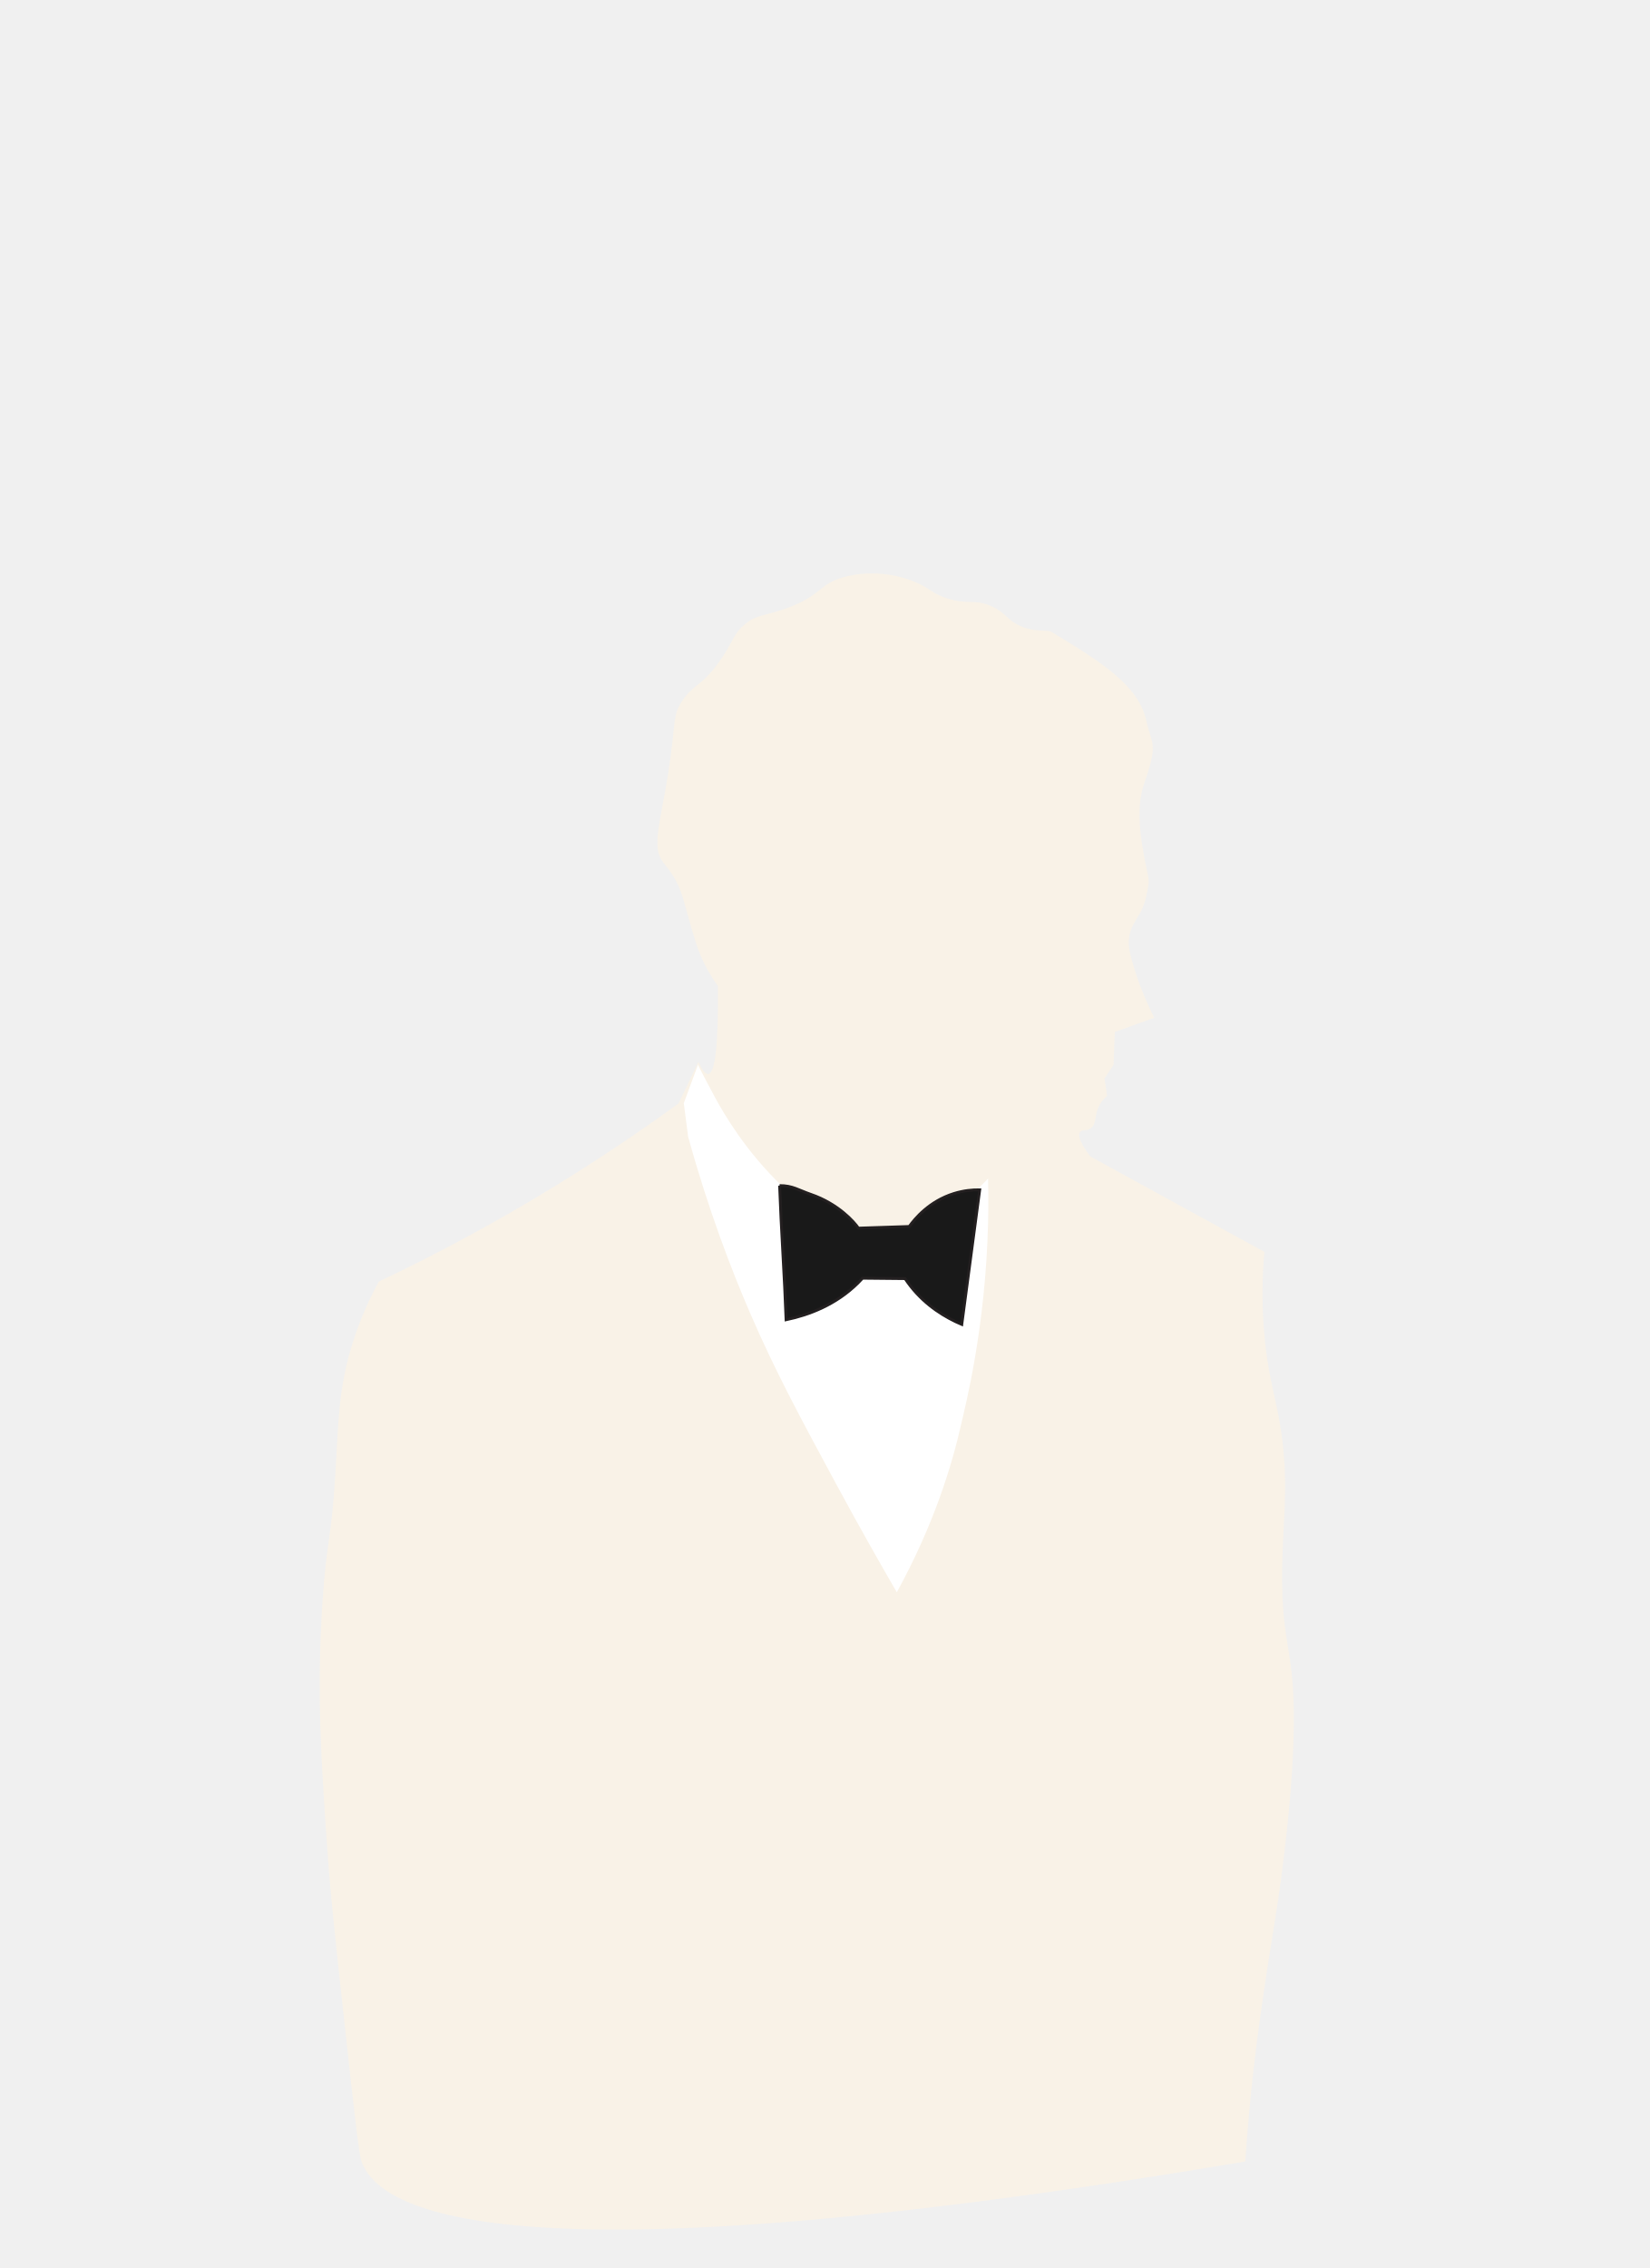
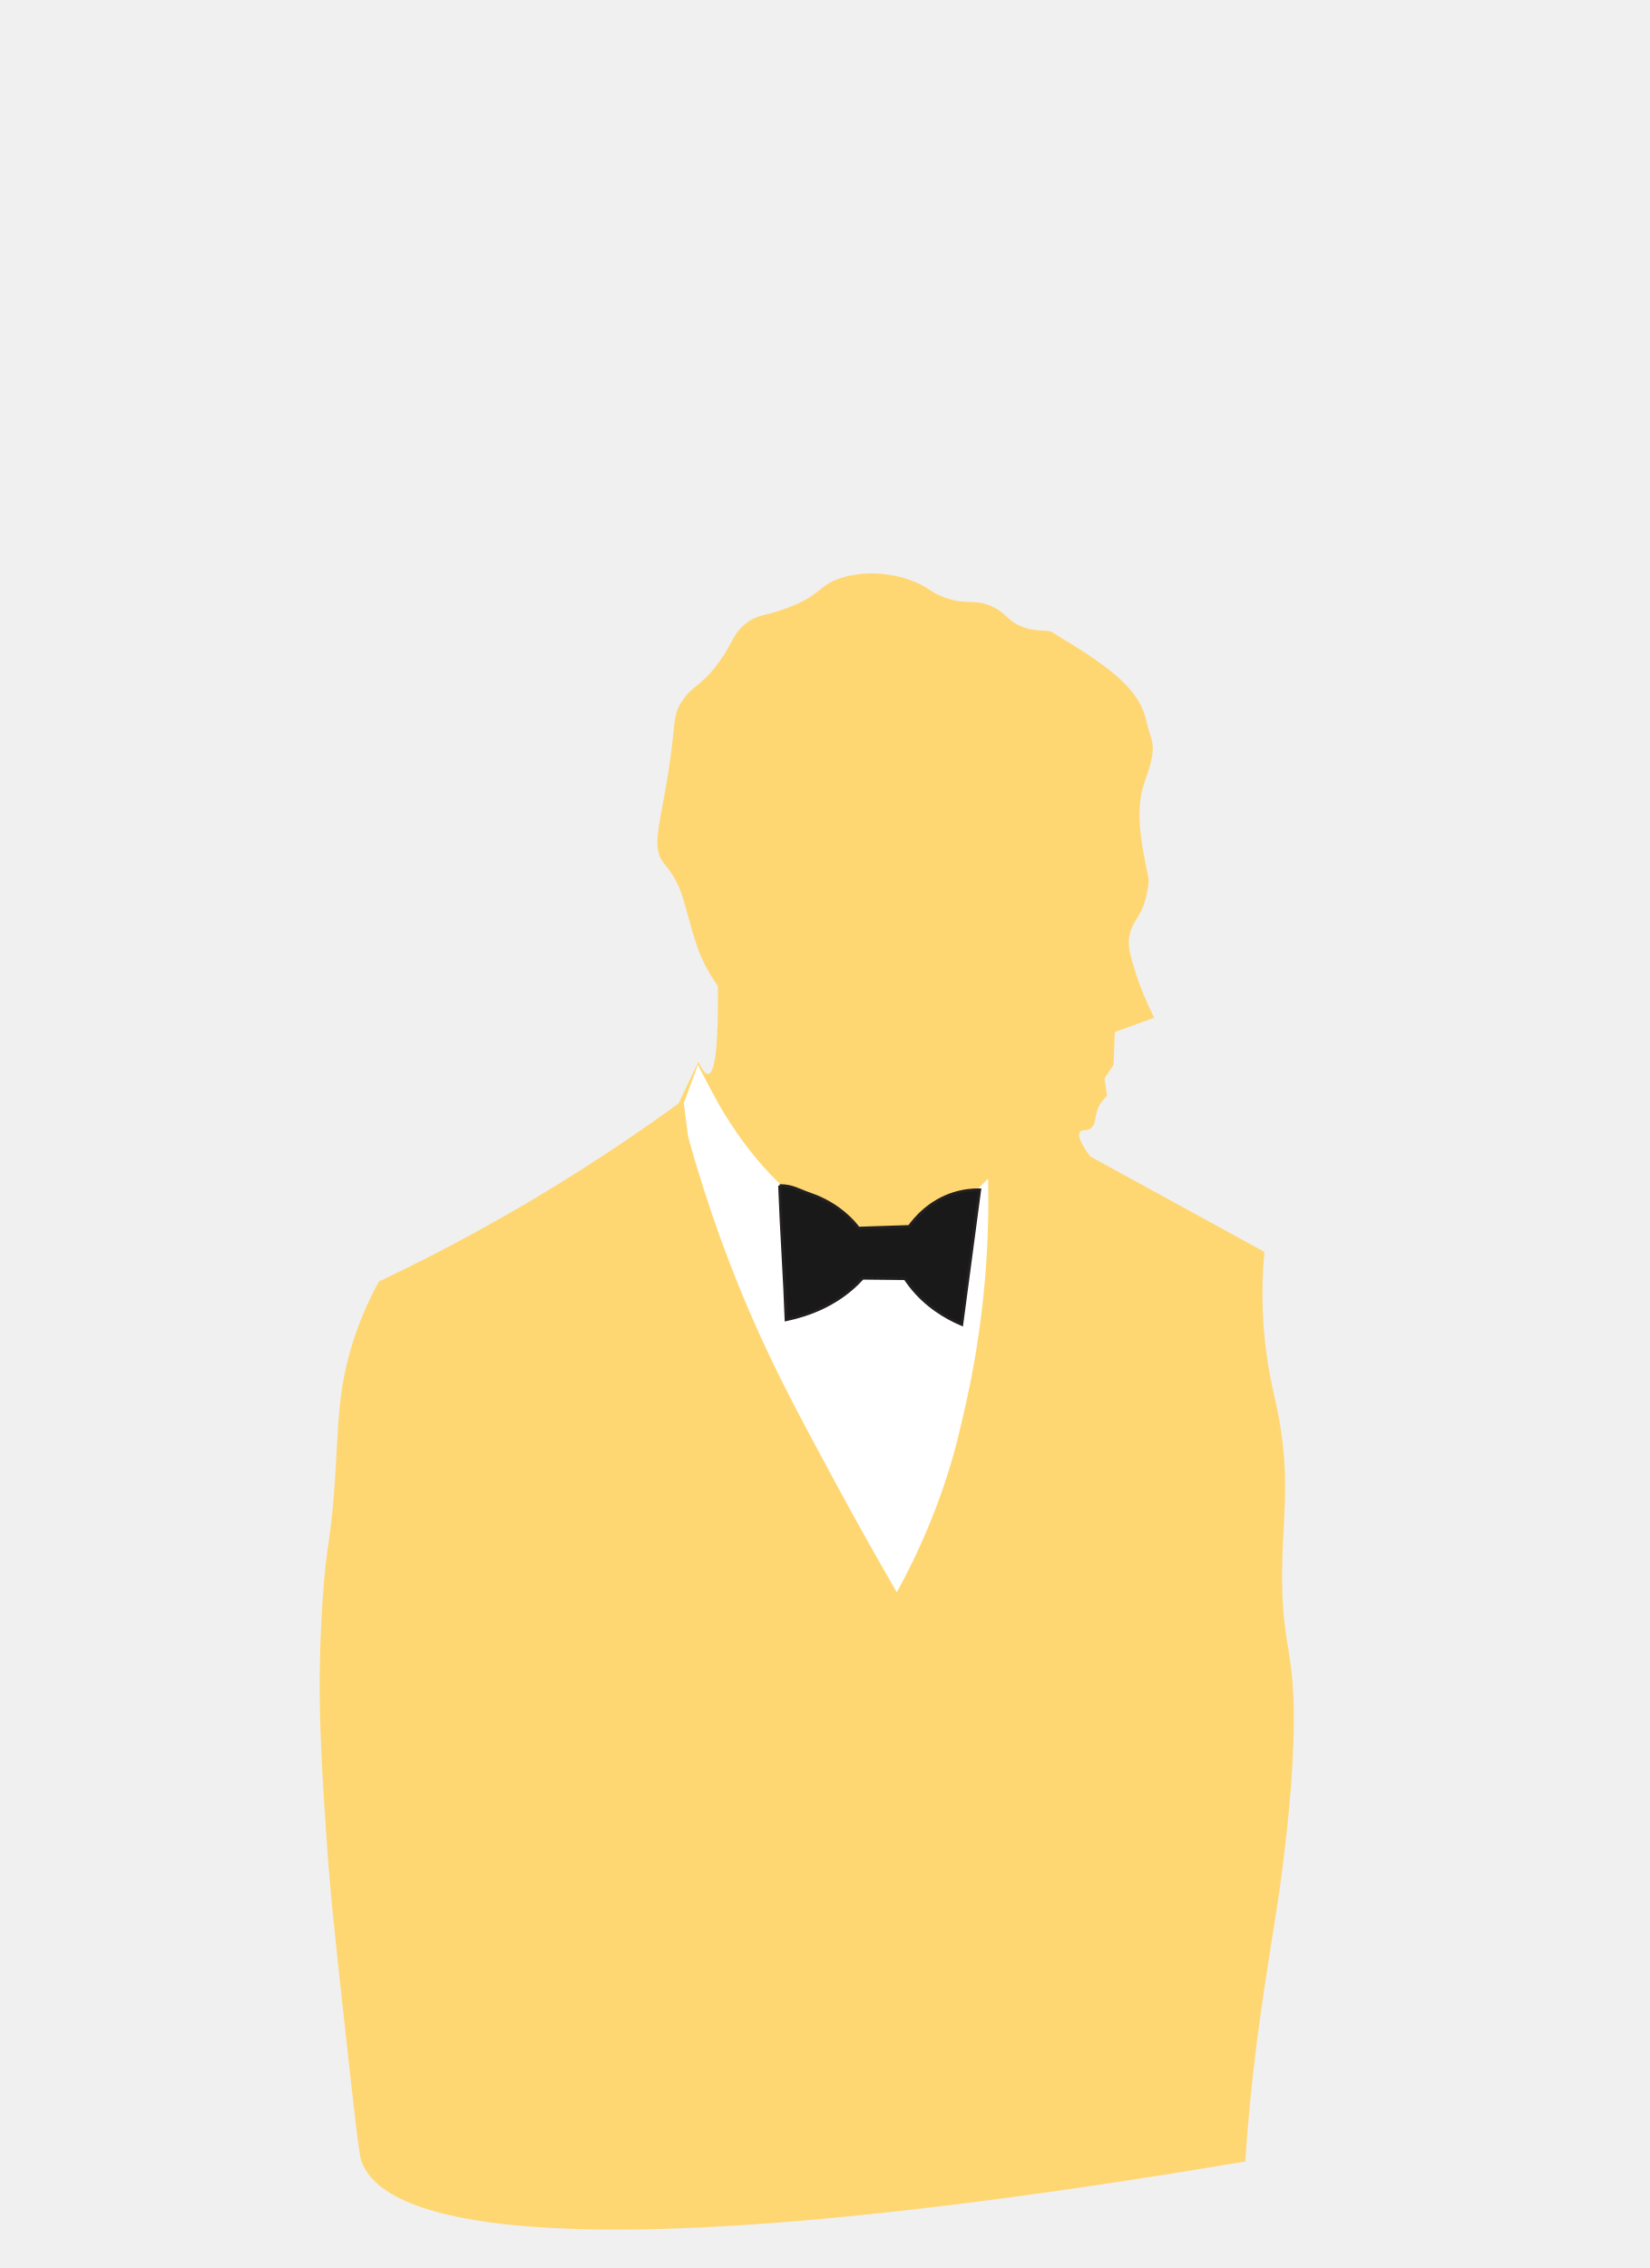
<svg xmlns="http://www.w3.org/2000/svg" id="Layer_1" version="1.1" viewBox="0 0 576 792">
  <defs>
    <style>
      .st0 {
        fill: #191919;
        stroke: #231f20;
        stroke-miterlimit: 10;
      }

      .st1 {
        fill: #fff;
      }

      .st2 {
-         fill: #f9f2e7;
+         fill: #FFD772;
      }
    </style>
  </defs>
  <path class="st2" d="M126.26,754.77c-.94-2.51-2.65-18.14-6.07-49.4-3.23-29.51-4.84-44.26-6.07-62.19-1.93-28.32-3.55-52.02-1.52-83.42,1.49-22.98,2.99-20.05,4.55-45.5,1.08-17.69.99-29.47,6.07-45.5,2.93-9.26,6.5-16.5,9.1-21.23,22.42-10.64,46.45-23.6,71.29-39.44,11.84-7.55,22.95-15.17,33.37-22.75,2.31-4.84,4.62-9.69,6.94-14.53,1.35,2.95,2.51,4.36,3.46,4.23,2.42-.32,3.54-10.55,3.35-30.7-3.76-5.24-5.84-9.89-7.05-13.27-1.22-3.41-2.68-8.62-4.56-15.34-.7-2.5-1.35-4.89-2.9-7.88-1.87-3.59-3.8-5.66-4.56-6.64-4.27-5.44-1.06-13.45,1.8-31.83,2.7-17.35,1.26-19.32,4.8-24.62,3.83-5.74,6.5-4.9,12.61-13.21,5.37-7.31,4.91-10.14,9.61-13.81,4.29-3.36,6.63-2.52,14.41-5.4,12.34-4.57,10.96-8.34,19.82-10.81,8.37-2.33,18.48-1.45,26.42,2.4,4.05,1.96,4.52,3.24,9.01,4.8,7.7,2.69,10.12.27,16.21,3,5.29,2.37,5.01,4.88,10.81,7.21,4.58,1.84,8.64.85,10.21,1.8,18.19,11,30.39,18.91,33.02,31.11,1.73,7.99,4.24,7.51-.6,21.14-3.03,8.53-2.04,18.09,1.2,33.03.47,2.14-.08,4.13-.6,6.61-1.58,7.61-5.03,8.71-6,14.41-.61,3.56.4,6.78,2.4,13.21,1.52,4.87,3.88,9.99,4.8,12.01.61,1.32,1.13,2.4,1.5,3.15-4.58,1.65-9.16,3.3-13.74,4.96-.15,3.83-.3,7.66-.45,11.49-1.05,1.58-2.1,3.15-3.15,4.73.3,2.03.6,4.05.9,6.08-.67.57-1.65,1.52-2.48,2.93-2.18,3.7-.99,6.66-3.15,8.34-1.58,1.23-3.07.31-3.83,1.35-.67.92-.53,3.06,3.6,8.56,20.27,11.11,40.53,22.21,60.8,33.32-.79,8.48-1.28,21.06.8,36.11,1.44,10.42,3.12,14.84,4.67,24.27,2.89,17.55,1.5,29.14.93,42.95-1.49,36.36,4.98,32.34,3.73,68.16-.96,27.64-5.78,57.89-6.54,62.55-.45,2.78-1.46,8.83-2.8,17.74-1.5,9.98-3.14,20.93-4.67,34.54-.9,7.98-1.95,18.63-2.8,31.31-273.32,46.06-303.67,13.38-308.66,0Z" />
  <path class="st1" d="M238.8,385.28c1.68-4.54,3.35-9.08,5.03-13.62-.36-.37.07.7,5.87,11.53,3.06,5.71,10.94,19.13,23.48,31.02,13.48,12.79,25.86,24.61,38.99,22.01,9.8-1.95,20-11.93,30.12-21.83,1.19-1.17,2.16-2.15,2.8-2.82.09,3.75.14,8.97,0,15.2-.86,36.96-8,64.38-9.39,70.53-3.31,14.66-9.59,35.21-22.49,58.73-5.32-9.16-12.73-22.14-21.24-37.91-12.74-23.59-21.28-39.42-29.99-59.57-6.43-14.89-14.49-35.68-21.66-61.65-.5-3.87-1-7.75-1.5-11.62Z" />
  <path class="st0" d="M272.28,414.03c.51,14.64,1.75,32.2,2.26,46.84,8.17-1.72,17.44-5.3,25.03-12.77.59-.58,1.15-1.16,1.68-1.75l14.85.15c.58.87,1.21,1.75,1.89,2.62,5.43,6.93,12.24,10.98,17.91,13.39,2.09-15.67,4.17-31.35,6.26-47.02-2.43-.03-5.56.23-9.03,1.31-8.67,2.71-13.66,8.84-15.58,11.5-5.92.19-11.84.39-17.76.58-1.4-2.1-7.06-8.53-16.6-11.79-4.26-1.46-6.44-3.11-10.92-3.06Z" />
</svg>
